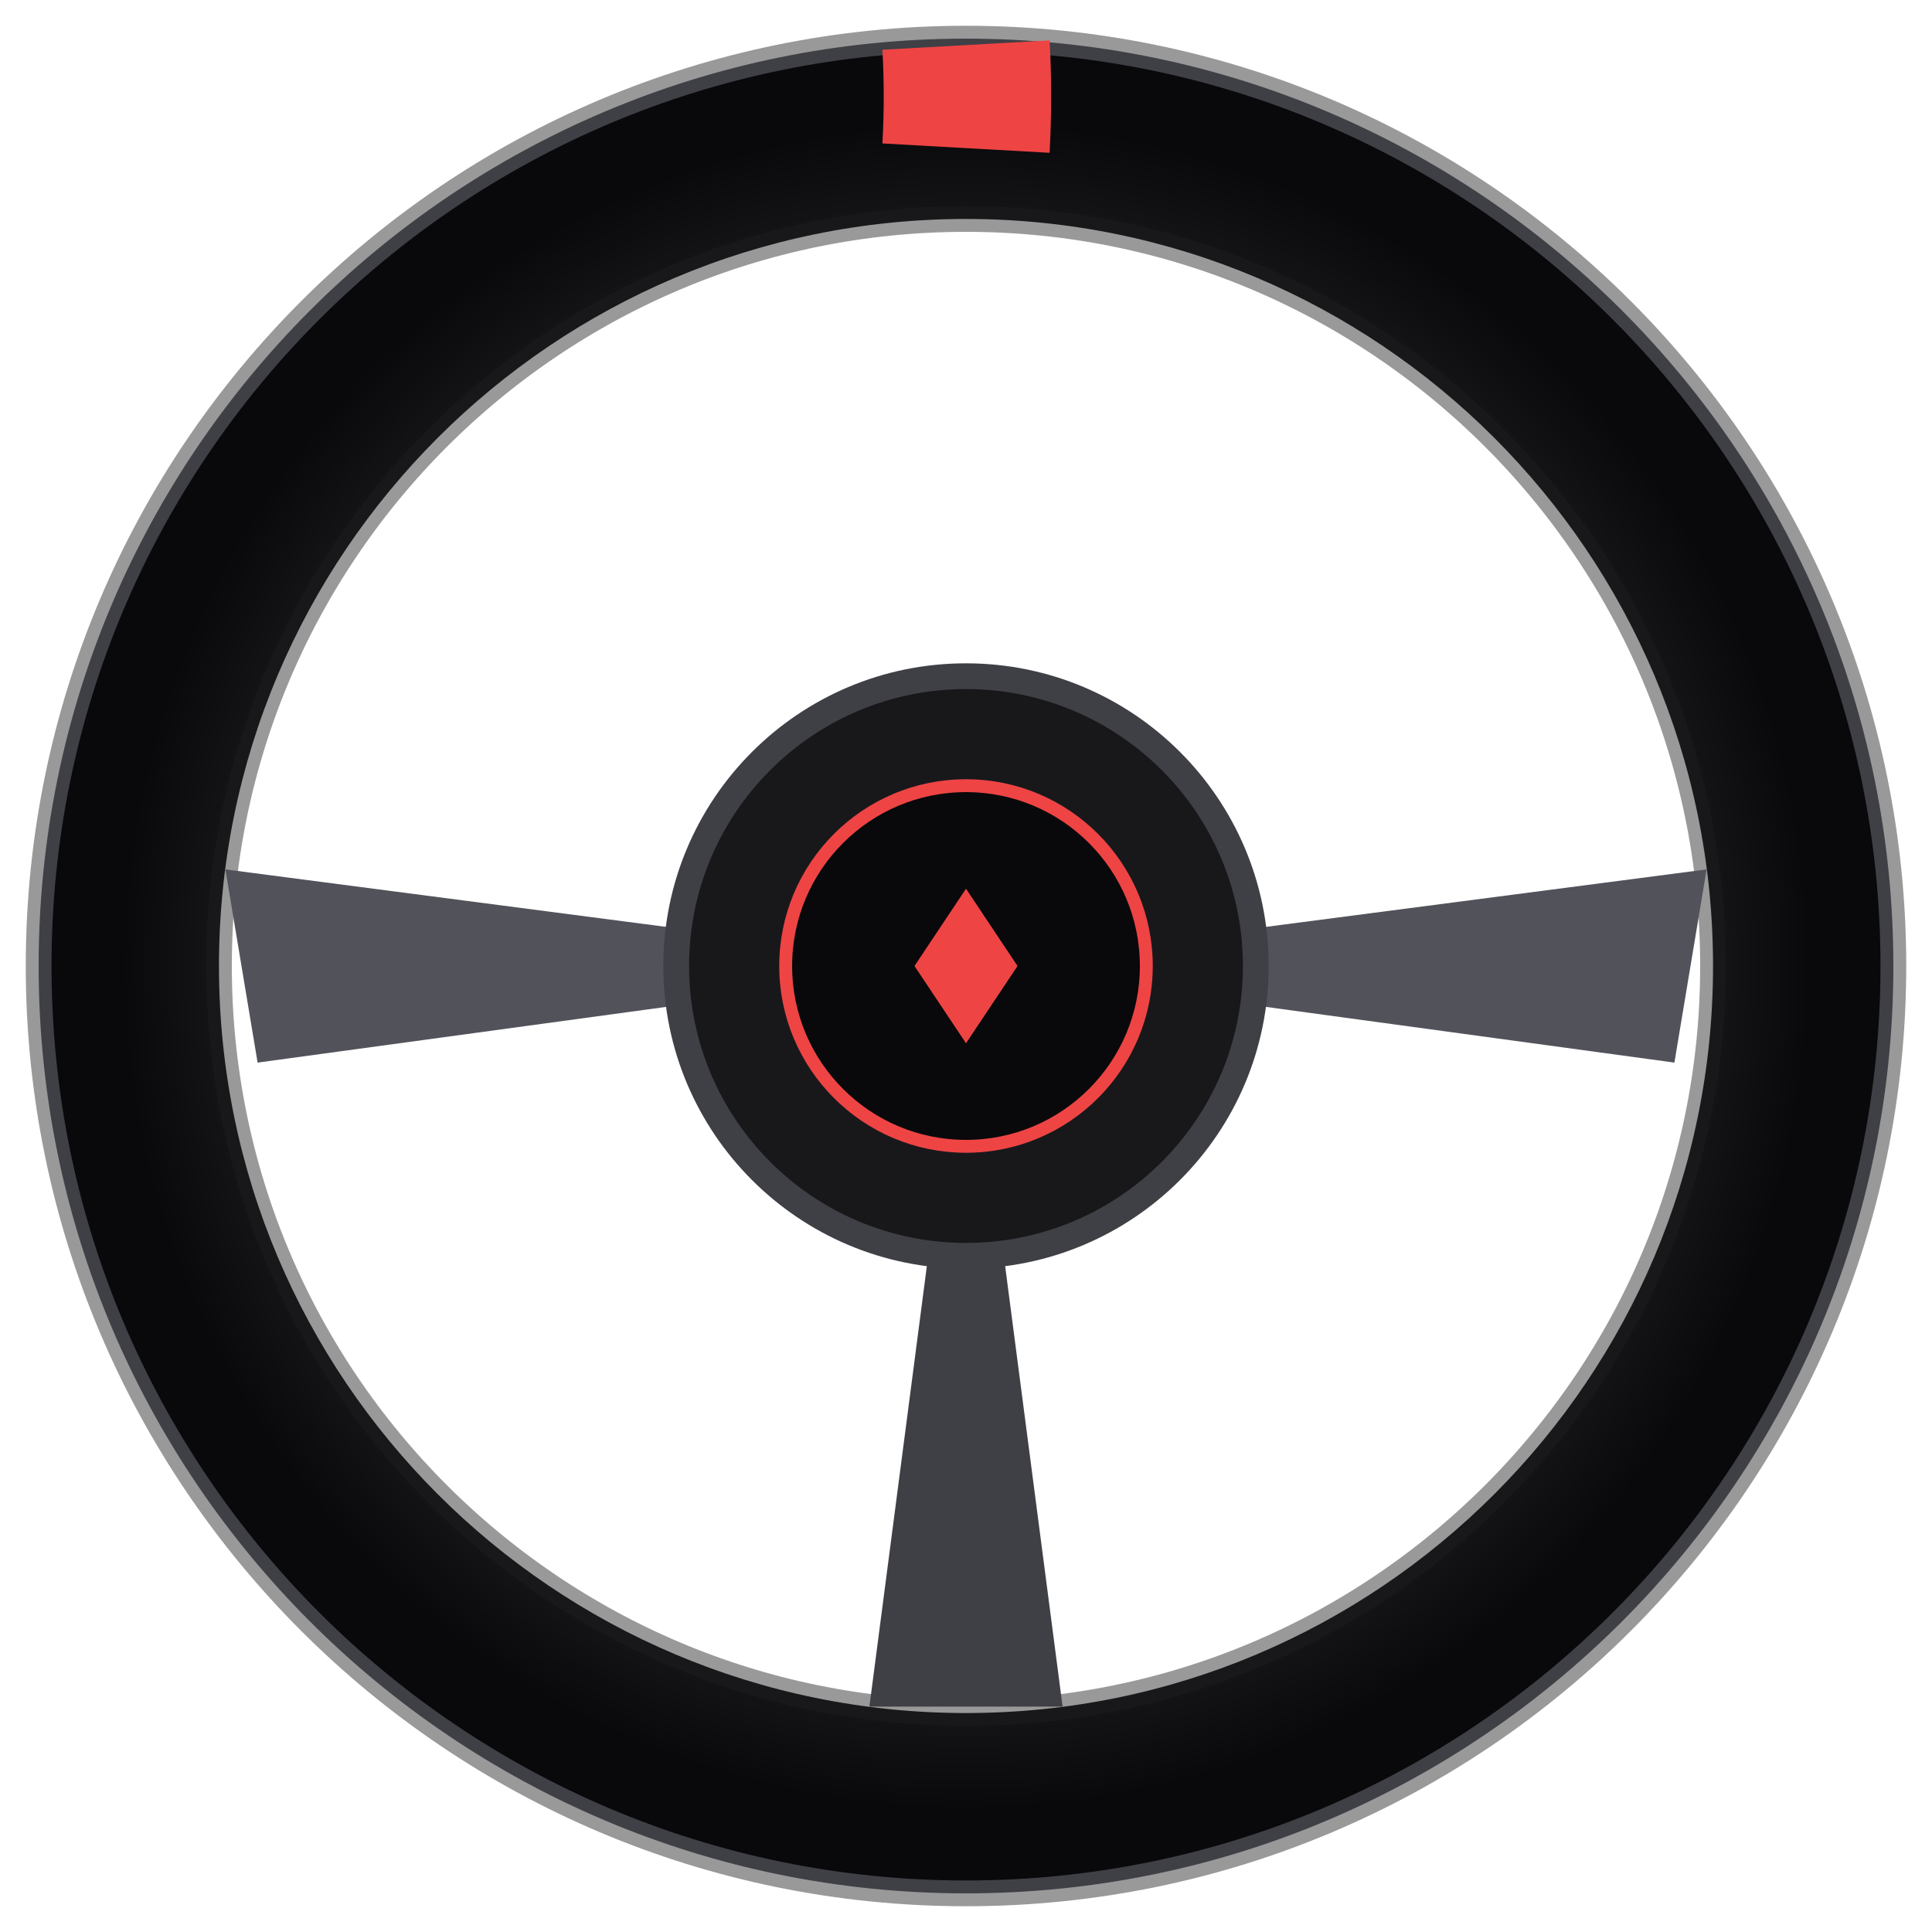
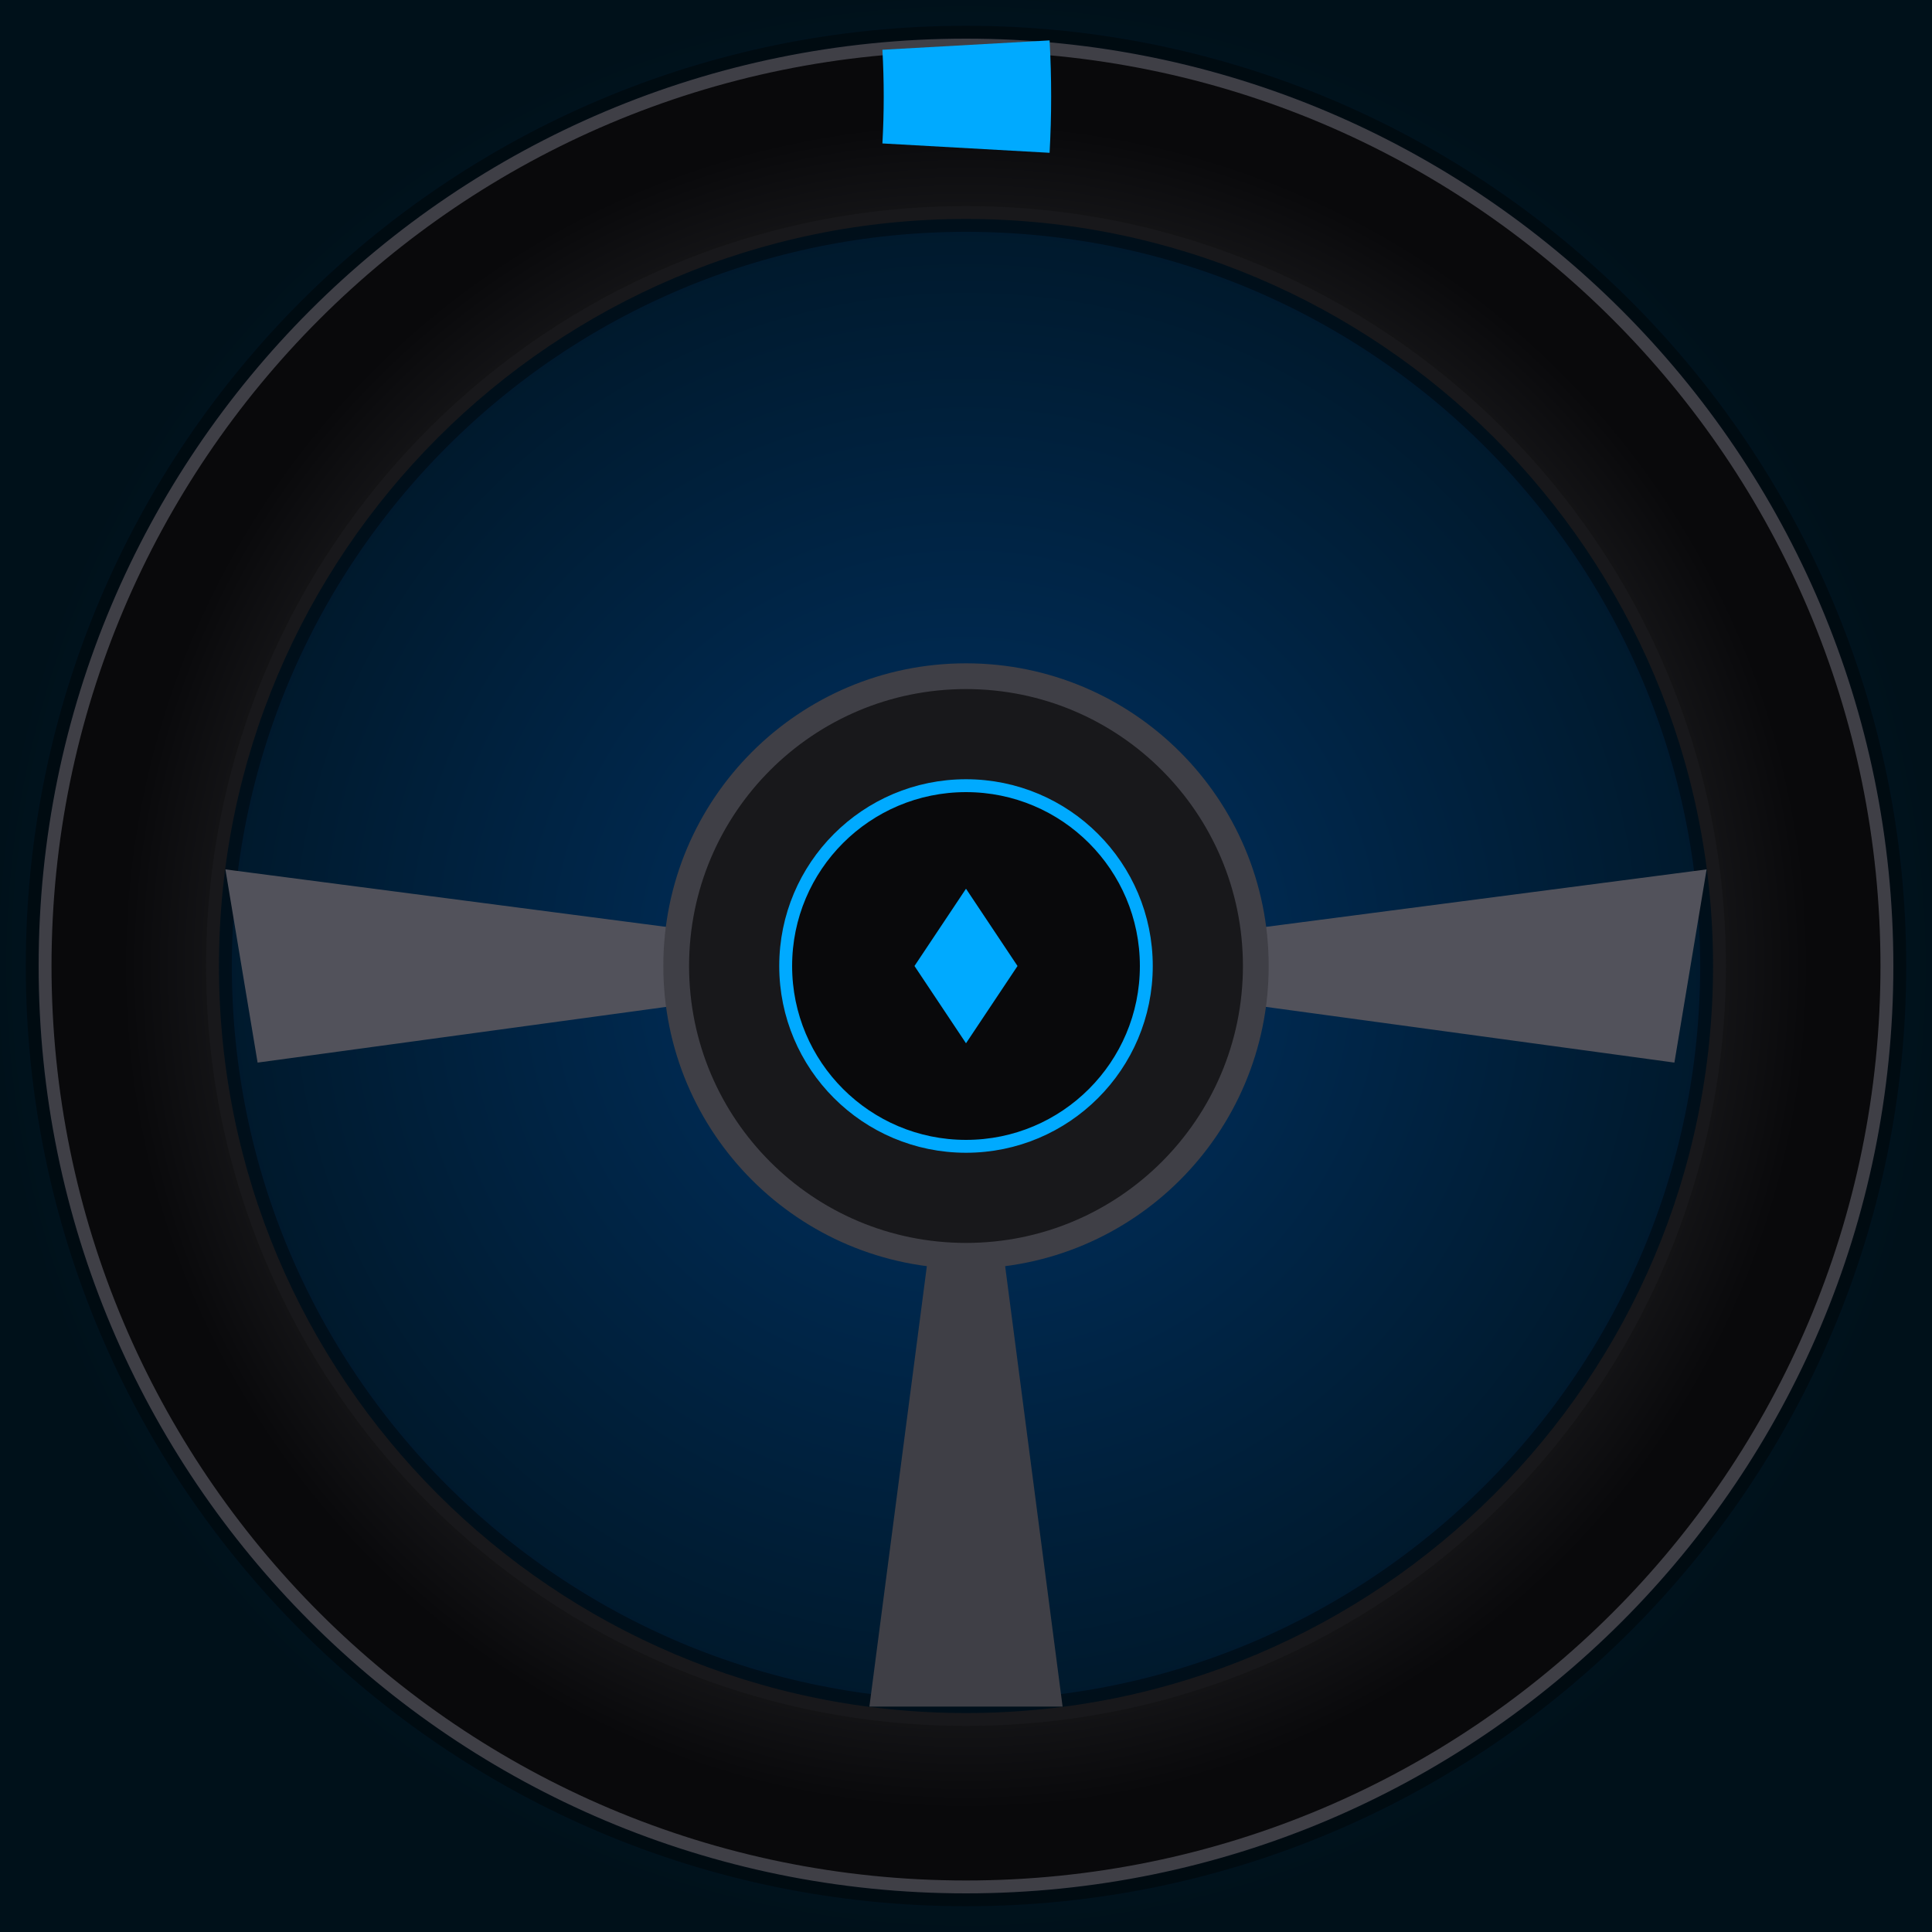
<svg xmlns="http://www.w3.org/2000/svg" viewBox="0 0 300 300" width="300" height="300">
-   <rect width="300" height="300" fill="#ffffff" />
  <defs>
+     <radialGradient id="bgGrad" cx="50%" cy="50%" r="50%">
+       <stop offset="0%" stop-color="#003366" />
+       <stop offset="100%" stop-color="#00111a" />
+     </radialGradient>
    <radialGradient id="wheelGrip" cx="50%" cy="50%" r="50%">
      <stop offset="70%" stop-color="#27272a" />
      <stop offset="100%" stop-color="#09090b" />
    </radialGradient>
  </defs>
-   <g transform="translate(0, 0) scale(1)">
-     <circle cx="150" cy="150" r="130" fill="none" stroke="#000000" stroke-width="32" opacity="0.4" />
-     <circle cx="150" cy="150" r="130" fill="none" stroke="url(#wheelGrip)" stroke-width="26" />
-     <circle cx="150" cy="150" r="143" fill="none" stroke="#3f3f46" stroke-width="2" />
-     <circle cx="150" cy="150" r="117" fill="none" stroke="#18181b" stroke-width="2" />
-     <path d="M150,7 A143,143 0 0,1 150,23" fill="none" stroke="#ef4444" stroke-width="26" />
-     <polygon points="150,150 35,135 40,165" fill="#52525b" />
-     <polygon points="150,150 265,135 260,165" fill="#52525b" />
-     <polygon points="150,150 135,265 165,265" fill="#3f3f46" />
-     <circle cx="150" cy="150" r="45" fill="#18181b" stroke="#3f3f46" stroke-width="4" />
-     <circle cx="150" cy="150" r="28" fill="#09090b" stroke="#ef4444" stroke-width="2" />
-     <path d="M142,150 L150,138 L158,150 L150,162 Z" fill="#ef4444" />
-   </g>
+   <rect width="300" height="300" fill="url(#bgGrad)" />
+   <circle cx="150" cy="150" r="130" fill="none" stroke="#000000" stroke-width="32" opacity="0.4" />
+   <circle cx="150" cy="150" r="130" fill="none" stroke="url(#wheelGrip)" stroke-width="26" />
+   <circle cx="150" cy="150" r="143" fill="none" stroke="#3f3f46" stroke-width="2" />
+   <circle cx="150" cy="150" r="117" fill="none" stroke="#18181b" stroke-width="2" />
+   <path d="M150,7 A143,143 0 0,1 150,23" fill="none" stroke="#00aaff" stroke-width="26" />
+   <polygon points="150,150 35,135 40,165" fill="#52525b" />
+   <polygon points="150,150 265,135 260,165" fill="#52525b" />
+   <polygon points="150,150 135,265 165,265" fill="#3f3f46" />
+   <circle cx="150" cy="150" r="45" fill="#18181b" stroke="#3f3f46" stroke-width="4" />
+   <circle cx="150" cy="150" r="28" fill="#09090b" stroke="#00aaff" stroke-width="2" />
+   <path d="M142,150 L150,138 L158,150 L150,162 Z" fill="#00aaff" />
</svg>
